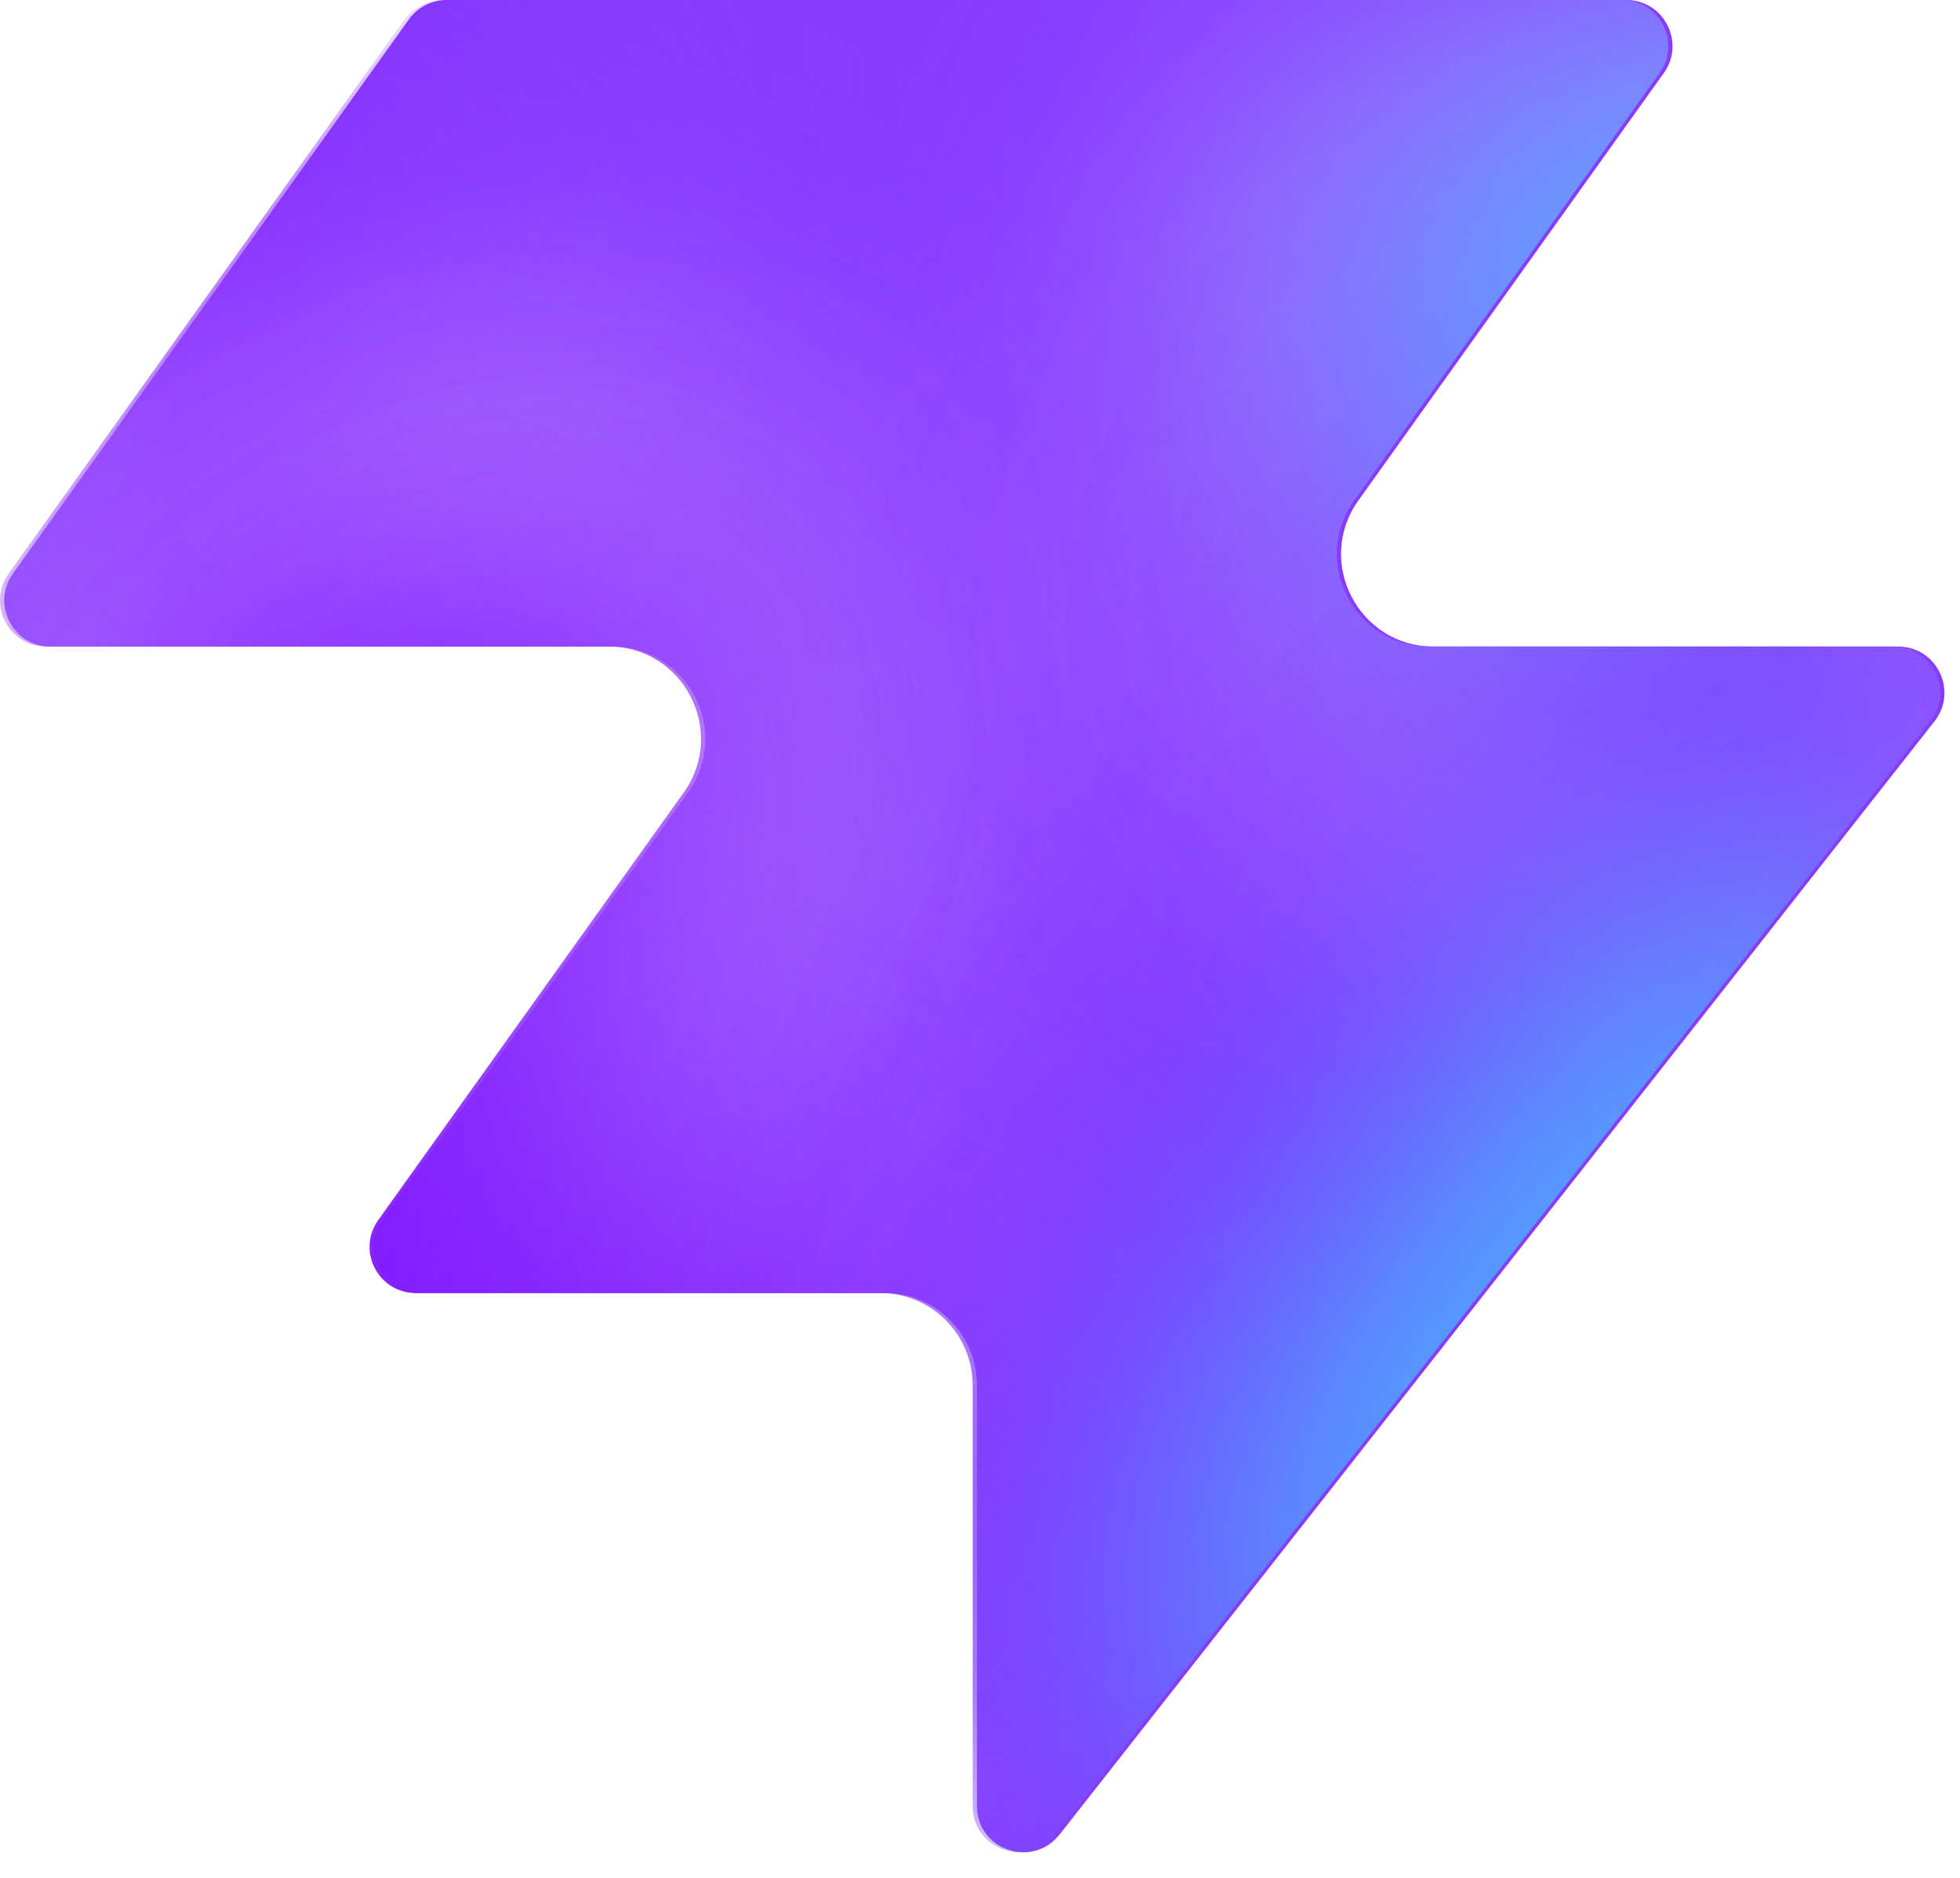
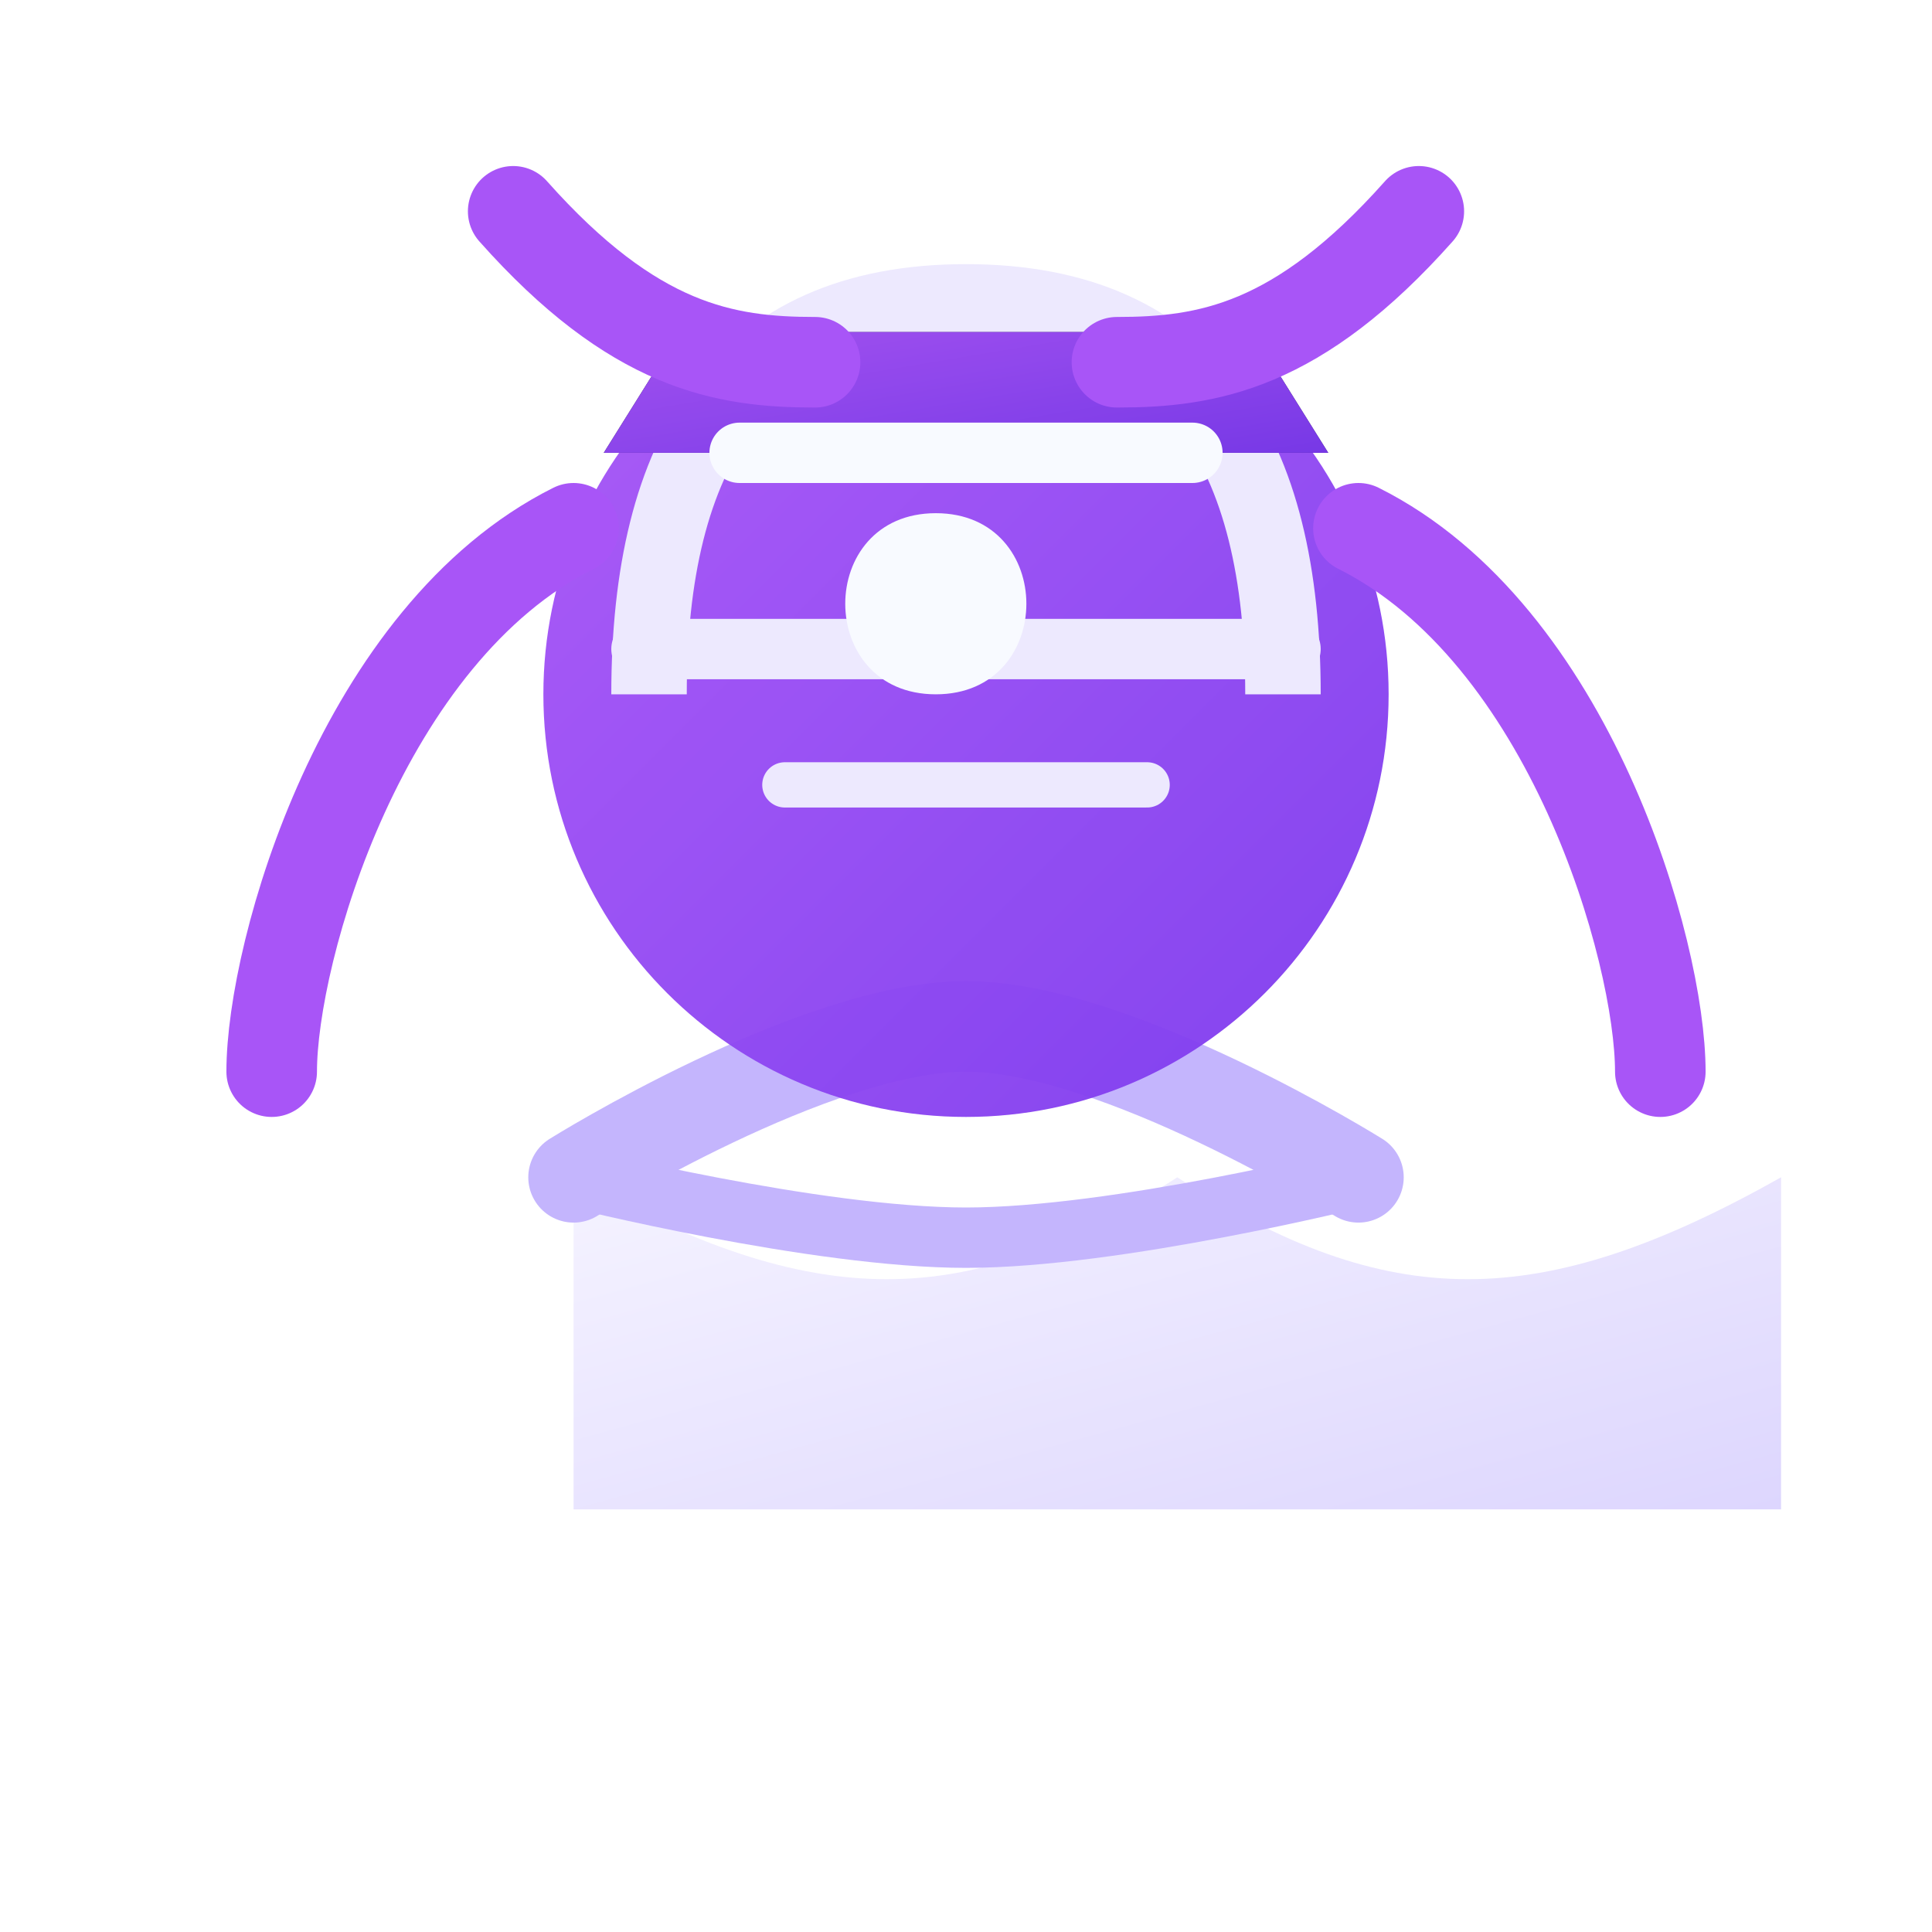
- <svg xmlns="http://www.w3.org/2000/svg" width="48" height="46" fill="none" viewBox="0 0 48 46">
-   <path fill="#863bff" d="M25.946 44.938c-.664.845-2.021.375-2.021-.698V33.937a2.26 2.26 0 0 0-2.262-2.262H10.287c-.92 0-1.456-1.04-.92-1.788l7.48-10.471c1.07-1.497 0-3.578-1.842-3.578H1.237c-.92 0-1.456-1.04-.92-1.788L10.013.474c.214-.297.556-.474.92-.474h28.894c.92 0 1.456 1.04.92 1.788l-7.48 10.471c-1.07 1.498 0 3.579 1.842 3.579h11.377c.943 0 1.473 1.088.89 1.83L25.947 44.94z" style="fill:#863bff;fill:color(display-p3 .525 .23 1);fill-opacity:1" />
-   <mask id="a" width="48" height="46" x="0" y="0" maskUnits="userSpaceOnUse" style="mask-type:alpha">
-     <path fill="#000" d="M25.842 44.938c-.664.844-2.021.375-2.021-.698V33.937a2.26 2.26 0 0 0-2.262-2.262H10.183c-.92 0-1.456-1.04-.92-1.788l7.48-10.471c1.07-1.498 0-3.579-1.842-3.579H1.133c-.92 0-1.456-1.04-.92-1.787L9.91.473c.214-.297.556-.474.92-.474h28.894c.92 0 1.456 1.04.92 1.788l-7.48 10.471c-1.07 1.498 0 3.578 1.842 3.578h11.377c.943 0 1.473 1.088.89 1.832L25.843 44.94z" style="fill:#000;fill-opacity:1" />
-   </mask>
-   <g mask="url(#a)">
-     <g filter="url(#b)">
-       <ellipse cx="5.508" cy="14.704" fill="#ede6ff" rx="5.508" ry="14.704" style="fill:#ede6ff;fill:color(display-p3 .927 .903 1);fill-opacity:1" transform="matrix(.00324 1 1 -.00324 -4.47 31.516)" />
-     </g>
-     <g filter="url(#c)">
-       <ellipse cx="10.399" cy="29.851" fill="#ede6ff" rx="10.399" ry="29.851" style="fill:#ede6ff;fill:color(display-p3 .927 .903 1);fill-opacity:1" transform="matrix(.00324 1 1 -.00324 -39.328 7.883)" />
-     </g>
-     <g filter="url(#d)">
-       <ellipse cx="5.508" cy="30.487" fill="#7e14ff" rx="5.508" ry="30.487" style="fill:#7e14ff;fill:color(display-p3 .492 .077 1);fill-opacity:1" transform="rotate(89.814 -25.913 -14.639)scale(1 -1)" />
-     </g>
-     <g filter="url(#e)">
-       <ellipse cx="5.508" cy="30.599" fill="#7e14ff" rx="5.508" ry="30.599" style="fill:#7e14ff;fill:color(display-p3 .492 .077 1);fill-opacity:1" transform="rotate(89.814 -32.644 -3.334)scale(1 -1)" />
-     </g>
-     <g filter="url(#f)">
-       <ellipse cx="5.508" cy="30.599" fill="#7e14ff" rx="5.508" ry="30.599" style="fill:#7e14ff;fill:color(display-p3 .492 .077 1);fill-opacity:1" transform="matrix(.00324 1 1 -.00324 -34.34 30.47)" />
-     </g>
-     <g filter="url(#g)">
-       <ellipse cx="14.072" cy="22.078" fill="#ede6ff" rx="14.072" ry="22.078" style="fill:#ede6ff;fill:color(display-p3 .927 .903 1);fill-opacity:1" transform="rotate(93.35 24.506 48.493)scale(-1 1)" />
-     </g>
-     <g filter="url(#h)">
-       <ellipse cx="3.47" cy="21.501" fill="#7e14ff" rx="3.47" ry="21.501" style="fill:#7e14ff;fill:color(display-p3 .492 .077 1);fill-opacity:1" transform="rotate(89.009 28.708 47.59)scale(-1 1)" />
-     </g>
-     <g filter="url(#i)">
-       <ellipse cx="3.47" cy="21.501" fill="#7e14ff" rx="3.47" ry="21.501" style="fill:#7e14ff;fill:color(display-p3 .492 .077 1);fill-opacity:1" transform="rotate(89.009 28.708 47.59)scale(-1 1)" />
-     </g>
-     <g filter="url(#j)">
-       <ellipse cx=".387" cy="8.972" fill="#7e14ff" rx="4.407" ry="29.108" style="fill:#7e14ff;fill:color(display-p3 .492 .077 1);fill-opacity:1" transform="rotate(39.51 .387 8.972)" />
-     </g>
-     <g filter="url(#k)">
-       <ellipse cx="47.523" cy="-6.092" fill="#7e14ff" rx="4.407" ry="29.108" style="fill:#7e14ff;fill:color(display-p3 .492 .077 1);fill-opacity:1" transform="rotate(37.892 47.523 -6.092)" />
-     </g>
-     <g filter="url(#l)">
-       <ellipse cx="41.412" cy="6.333" fill="#47bfff" rx="5.971" ry="9.665" style="fill:#47bfff;fill:color(display-p3 .28 .748 1);fill-opacity:1" transform="rotate(37.892 41.412 6.333)" />
-     </g>
-     <g filter="url(#m)">
-       <ellipse cx="-1.879" cy="38.332" fill="#7e14ff" rx="4.407" ry="29.108" style="fill:#7e14ff;fill:color(display-p3 .492 .077 1);fill-opacity:1" transform="rotate(37.892 -1.88 38.332)" />
-     </g>
-     <g filter="url(#n)">
-       <ellipse cx="-1.879" cy="38.332" fill="#7e14ff" rx="4.407" ry="29.108" style="fill:#7e14ff;fill:color(display-p3 .492 .077 1);fill-opacity:1" transform="rotate(37.892 -1.88 38.332)" />
-     </g>
-     <g filter="url(#o)">
-       <ellipse cx="35.651" cy="29.907" fill="#7e14ff" rx="4.407" ry="29.108" style="fill:#7e14ff;fill:color(display-p3 .492 .077 1);fill-opacity:1" transform="rotate(37.892 35.651 29.907)" />
-     </g>
-     <g filter="url(#p)">
-       <ellipse cx="38.418" cy="32.4" fill="#47bfff" rx="5.971" ry="15.297" style="fill:#47bfff;fill:color(display-p3 .28 .748 1);fill-opacity:1" transform="rotate(37.892 38.418 32.4)" />
-     </g>
-   </g>
+ <svg xmlns="http://www.w3.org/2000/svg" viewBox="0 0 256 256">
  <defs>
-     <filter id="b" width="60.045" height="41.654" x="-19.77" y="16.149" color-interpolation-filters="sRGB" filterUnits="userSpaceOnUse">
-       <feFlood flood-opacity="0" result="BackgroundImageFix" />
-       <feBlend in="SourceGraphic" in2="BackgroundImageFix" result="shape" />
-       <feGaussianBlur result="effect1_foregroundBlur_2002_17158" stdDeviation="7.659" />
-     </filter>
-     <filter id="c" width="90.34" height="51.437" x="-54.613" y="-7.533" color-interpolation-filters="sRGB" filterUnits="userSpaceOnUse">
-       <feFlood flood-opacity="0" result="BackgroundImageFix" />
-       <feBlend in="SourceGraphic" in2="BackgroundImageFix" result="shape" />
-       <feGaussianBlur result="effect1_foregroundBlur_2002_17158" stdDeviation="7.659" />
-     </filter>
-     <filter id="d" width="79.355" height="29.4" x="-49.64" y="2.03" color-interpolation-filters="sRGB" filterUnits="userSpaceOnUse">
-       <feFlood flood-opacity="0" result="BackgroundImageFix" />
-       <feBlend in="SourceGraphic" in2="BackgroundImageFix" result="shape" />
-       <feGaussianBlur result="effect1_foregroundBlur_2002_17158" stdDeviation="4.596" />
-     </filter>
-     <filter id="e" width="79.579" height="29.4" x="-45.045" y="20.029" color-interpolation-filters="sRGB" filterUnits="userSpaceOnUse">
-       <feFlood flood-opacity="0" result="BackgroundImageFix" />
-       <feBlend in="SourceGraphic" in2="BackgroundImageFix" result="shape" />
-       <feGaussianBlur result="effect1_foregroundBlur_2002_17158" stdDeviation="4.596" />
-     </filter>
-     <filter id="f" width="79.579" height="29.4" x="-43.513" y="21.178" color-interpolation-filters="sRGB" filterUnits="userSpaceOnUse">
-       <feFlood flood-opacity="0" result="BackgroundImageFix" />
-       <feBlend in="SourceGraphic" in2="BackgroundImageFix" result="shape" />
-       <feGaussianBlur result="effect1_foregroundBlur_2002_17158" stdDeviation="4.596" />
-     </filter>
-     <filter id="g" width="74.749" height="58.852" x="15.756" y="-17.901" color-interpolation-filters="sRGB" filterUnits="userSpaceOnUse">
-       <feFlood flood-opacity="0" result="BackgroundImageFix" />
-       <feBlend in="SourceGraphic" in2="BackgroundImageFix" result="shape" />
-       <feGaussianBlur result="effect1_foregroundBlur_2002_17158" stdDeviation="7.659" />
-     </filter>
-     <filter id="h" width="61.377" height="25.362" x="23.548" y="2.284" color-interpolation-filters="sRGB" filterUnits="userSpaceOnUse">
-       <feFlood flood-opacity="0" result="BackgroundImageFix" />
-       <feBlend in="SourceGraphic" in2="BackgroundImageFix" result="shape" />
-       <feGaussianBlur result="effect1_foregroundBlur_2002_17158" stdDeviation="4.596" />
-     </filter>
-     <filter id="i" width="61.377" height="25.362" x="23.548" y="2.284" color-interpolation-filters="sRGB" filterUnits="userSpaceOnUse">
-       <feFlood flood-opacity="0" result="BackgroundImageFix" />
-       <feBlend in="SourceGraphic" in2="BackgroundImageFix" result="shape" />
-       <feGaussianBlur result="effect1_foregroundBlur_2002_17158" stdDeviation="4.596" />
-     </filter>
-     <filter id="j" width="56.045" height="63.649" x="-27.636" y="-22.853" color-interpolation-filters="sRGB" filterUnits="userSpaceOnUse">
-       <feFlood flood-opacity="0" result="BackgroundImageFix" />
-       <feBlend in="SourceGraphic" in2="BackgroundImageFix" result="shape" />
-       <feGaussianBlur result="effect1_foregroundBlur_2002_17158" stdDeviation="4.596" />
-     </filter>
-     <filter id="k" width="54.814" height="64.646" x="20.116" y="-38.415" color-interpolation-filters="sRGB" filterUnits="userSpaceOnUse">
-       <feFlood flood-opacity="0" result="BackgroundImageFix" />
-       <feBlend in="SourceGraphic" in2="BackgroundImageFix" result="shape" />
-       <feGaussianBlur result="effect1_foregroundBlur_2002_17158" stdDeviation="4.596" />
-     </filter>
-     <filter id="l" width="33.541" height="35.313" x="24.641" y="-11.323" color-interpolation-filters="sRGB" filterUnits="userSpaceOnUse">
-       <feFlood flood-opacity="0" result="BackgroundImageFix" />
-       <feBlend in="SourceGraphic" in2="BackgroundImageFix" result="shape" />
-       <feGaussianBlur result="effect1_foregroundBlur_2002_17158" stdDeviation="4.596" />
-     </filter>
-     <filter id="m" width="54.814" height="64.646" x="-29.286" y="6.009" color-interpolation-filters="sRGB" filterUnits="userSpaceOnUse">
-       <feFlood flood-opacity="0" result="BackgroundImageFix" />
-       <feBlend in="SourceGraphic" in2="BackgroundImageFix" result="shape" />
-       <feGaussianBlur result="effect1_foregroundBlur_2002_17158" stdDeviation="4.596" />
-     </filter>
-     <filter id="n" width="54.814" height="64.646" x="-29.286" y="6.009" color-interpolation-filters="sRGB" filterUnits="userSpaceOnUse">
-       <feFlood flood-opacity="0" result="BackgroundImageFix" />
-       <feBlend in="SourceGraphic" in2="BackgroundImageFix" result="shape" />
-       <feGaussianBlur result="effect1_foregroundBlur_2002_17158" stdDeviation="4.596" />
-     </filter>
-     <filter id="o" width="54.814" height="64.646" x="8.244" y="-2.416" color-interpolation-filters="sRGB" filterUnits="userSpaceOnUse">
-       <feFlood flood-opacity="0" result="BackgroundImageFix" />
-       <feBlend in="SourceGraphic" in2="BackgroundImageFix" result="shape" />
-       <feGaussianBlur result="effect1_foregroundBlur_2002_17158" stdDeviation="4.596" />
-     </filter>
-     <filter id="p" width="39.409" height="43.623" x="18.713" y="10.588" color-interpolation-filters="sRGB" filterUnits="userSpaceOnUse">
-       <feFlood flood-opacity="0" result="BackgroundImageFix" />
-       <feBlend in="SourceGraphic" in2="BackgroundImageFix" result="shape" />
-       <feGaussianBlur result="effect1_foregroundBlur_2002_17158" stdDeviation="4.596" />
-     </filter>
+     <linearGradient id="logoGrad" x1="0" y1="0" x2="1" y2="1">
+       <stop offset="0%" stop-color="#A855F7" />
+       <stop offset="100%" stop-color="#7C3AED" />
+     </linearGradient>
+     <linearGradient id="bookGrad" x1="0" y1="0" x2="1" y2="1">
+       <stop offset="0%" stop-color="#F5F3FF" />
+       <stop offset="100%" stop-color="#DDD6FE" />
+     </linearGradient>
  </defs>
+   <rect width="256" height="256" fill="transparent" />
+   <path d="M76 156c32 18 52 18 80 0 28 18 48 18 80 0v44H76v-44Z" fill="url(#bookGrad)" />
+   <path d="M76 156s32-20 52-20 52 20 52 20" fill="none" stroke="#C4B5FD" stroke-width="12" stroke-linecap="round" />
+   <path d="M76 156s32 8 52 8 52-8 52-8" fill="none" stroke="#C4B5FD" stroke-width="8" stroke-linecap="round" />
+   <circle cx="128" cy="92" r="56" fill="url(#logoGrad)" opacity="0.95" />
+   <path d="M86 92c0-32 12-52 42-52" fill="none" stroke="#EDE9FE" stroke-width="10" />
+   <path d="M170 92c0-32-12-52-42-52" fill="none" stroke="#EDE9FE" stroke-width="10" />
+   <path d="M85 86h86" stroke="#EDE9FE" stroke-width="8" stroke-linecap="round" />
+   <path d="M104 104h48" stroke="#EDE9FE" stroke-width="6" stroke-linecap="round" />
+   <path d="M124 68c16 0 16 24 0 24s-16-24 0-24Z" fill="#F8FAFF" />
+   <path d="M90 44l76 0 10 16-96 0 10-16Z" fill="#1E1B4B" />
+   <path d="M90 44l76 0 10 16-96 0 10-16Z" fill="url(#logoGrad)" opacity="0.95" />
+   <path d="M98 60h60" stroke="#F8FAFF" stroke-width="8" stroke-linecap="round" />
+   <path d="M76 70c-28 14-40 56-40 72" fill="none" stroke="#A855F7" stroke-width="12" stroke-linecap="round" />
+   <path d="M180 70c28 14 40 56 40 72" fill="none" stroke="#A855F7" stroke-width="12" stroke-linecap="round" />
+   <path d="M68 28c16 18 28 20 40 20" fill="none" stroke="#A855F7" stroke-width="12" stroke-linecap="round" />
+   <path d="M188 28c-16 18-28 20-40 20" fill="none" stroke="#A855F7" stroke-width="12" stroke-linecap="round" />
</svg>
